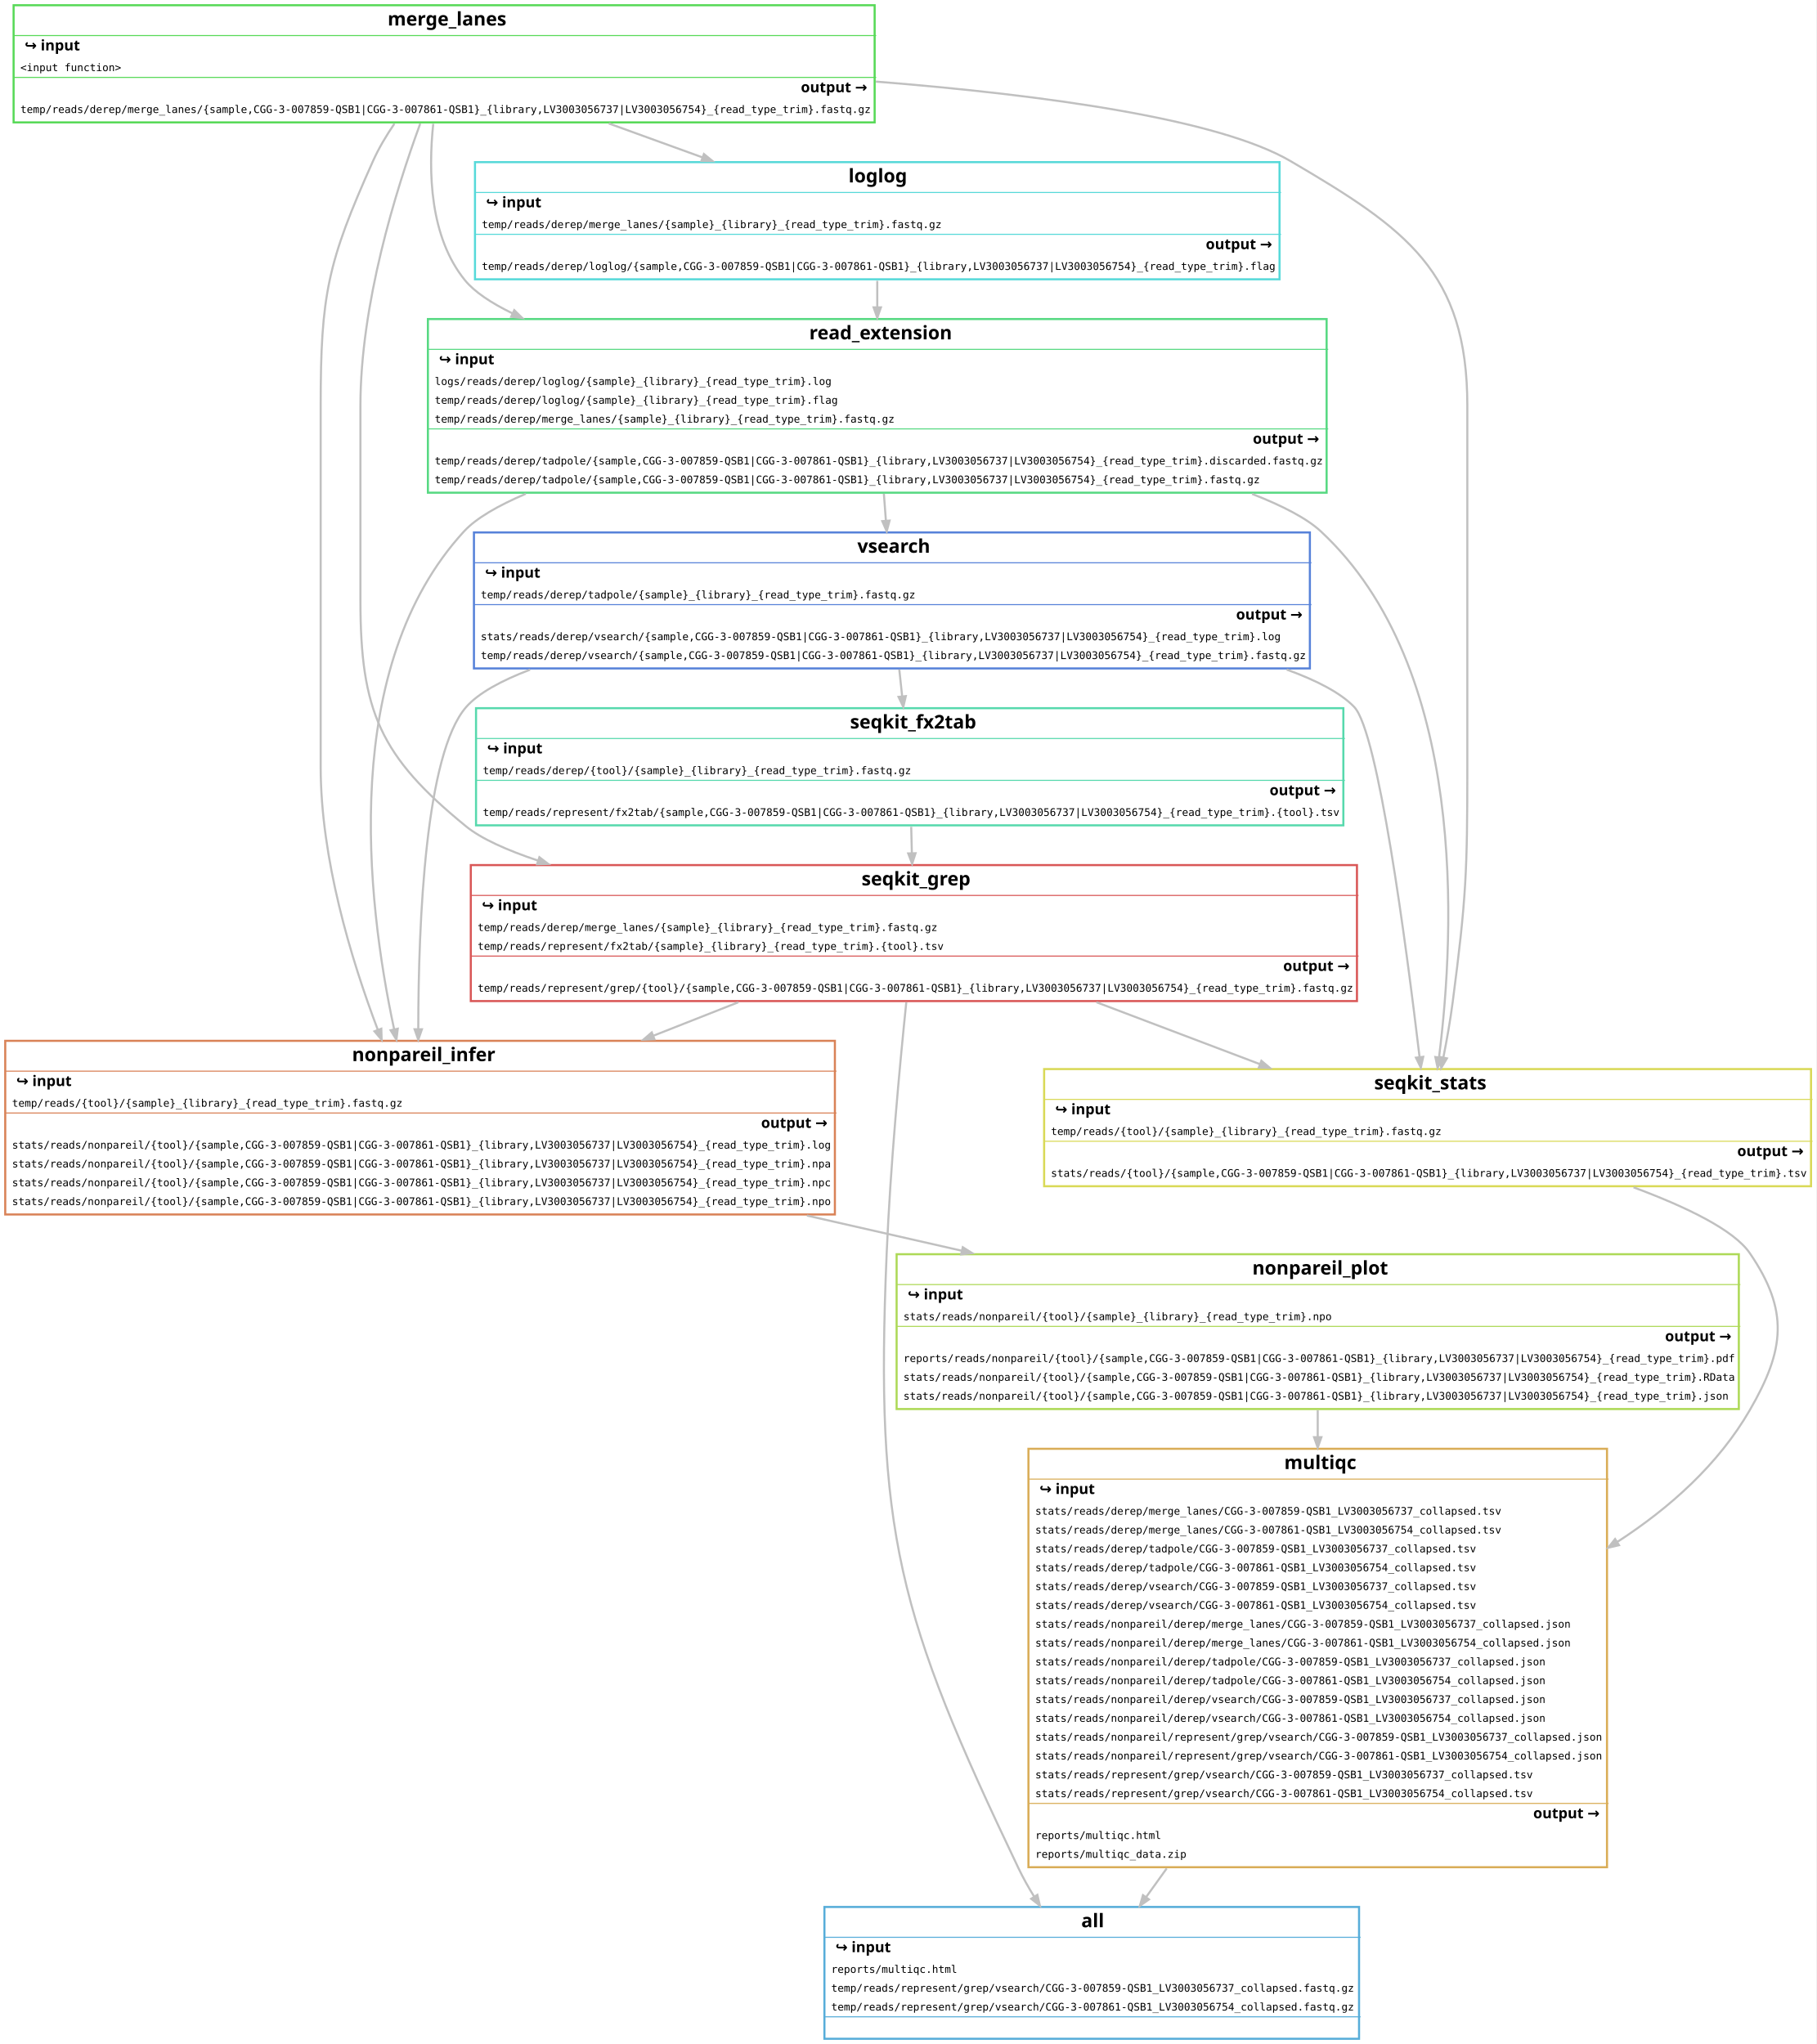
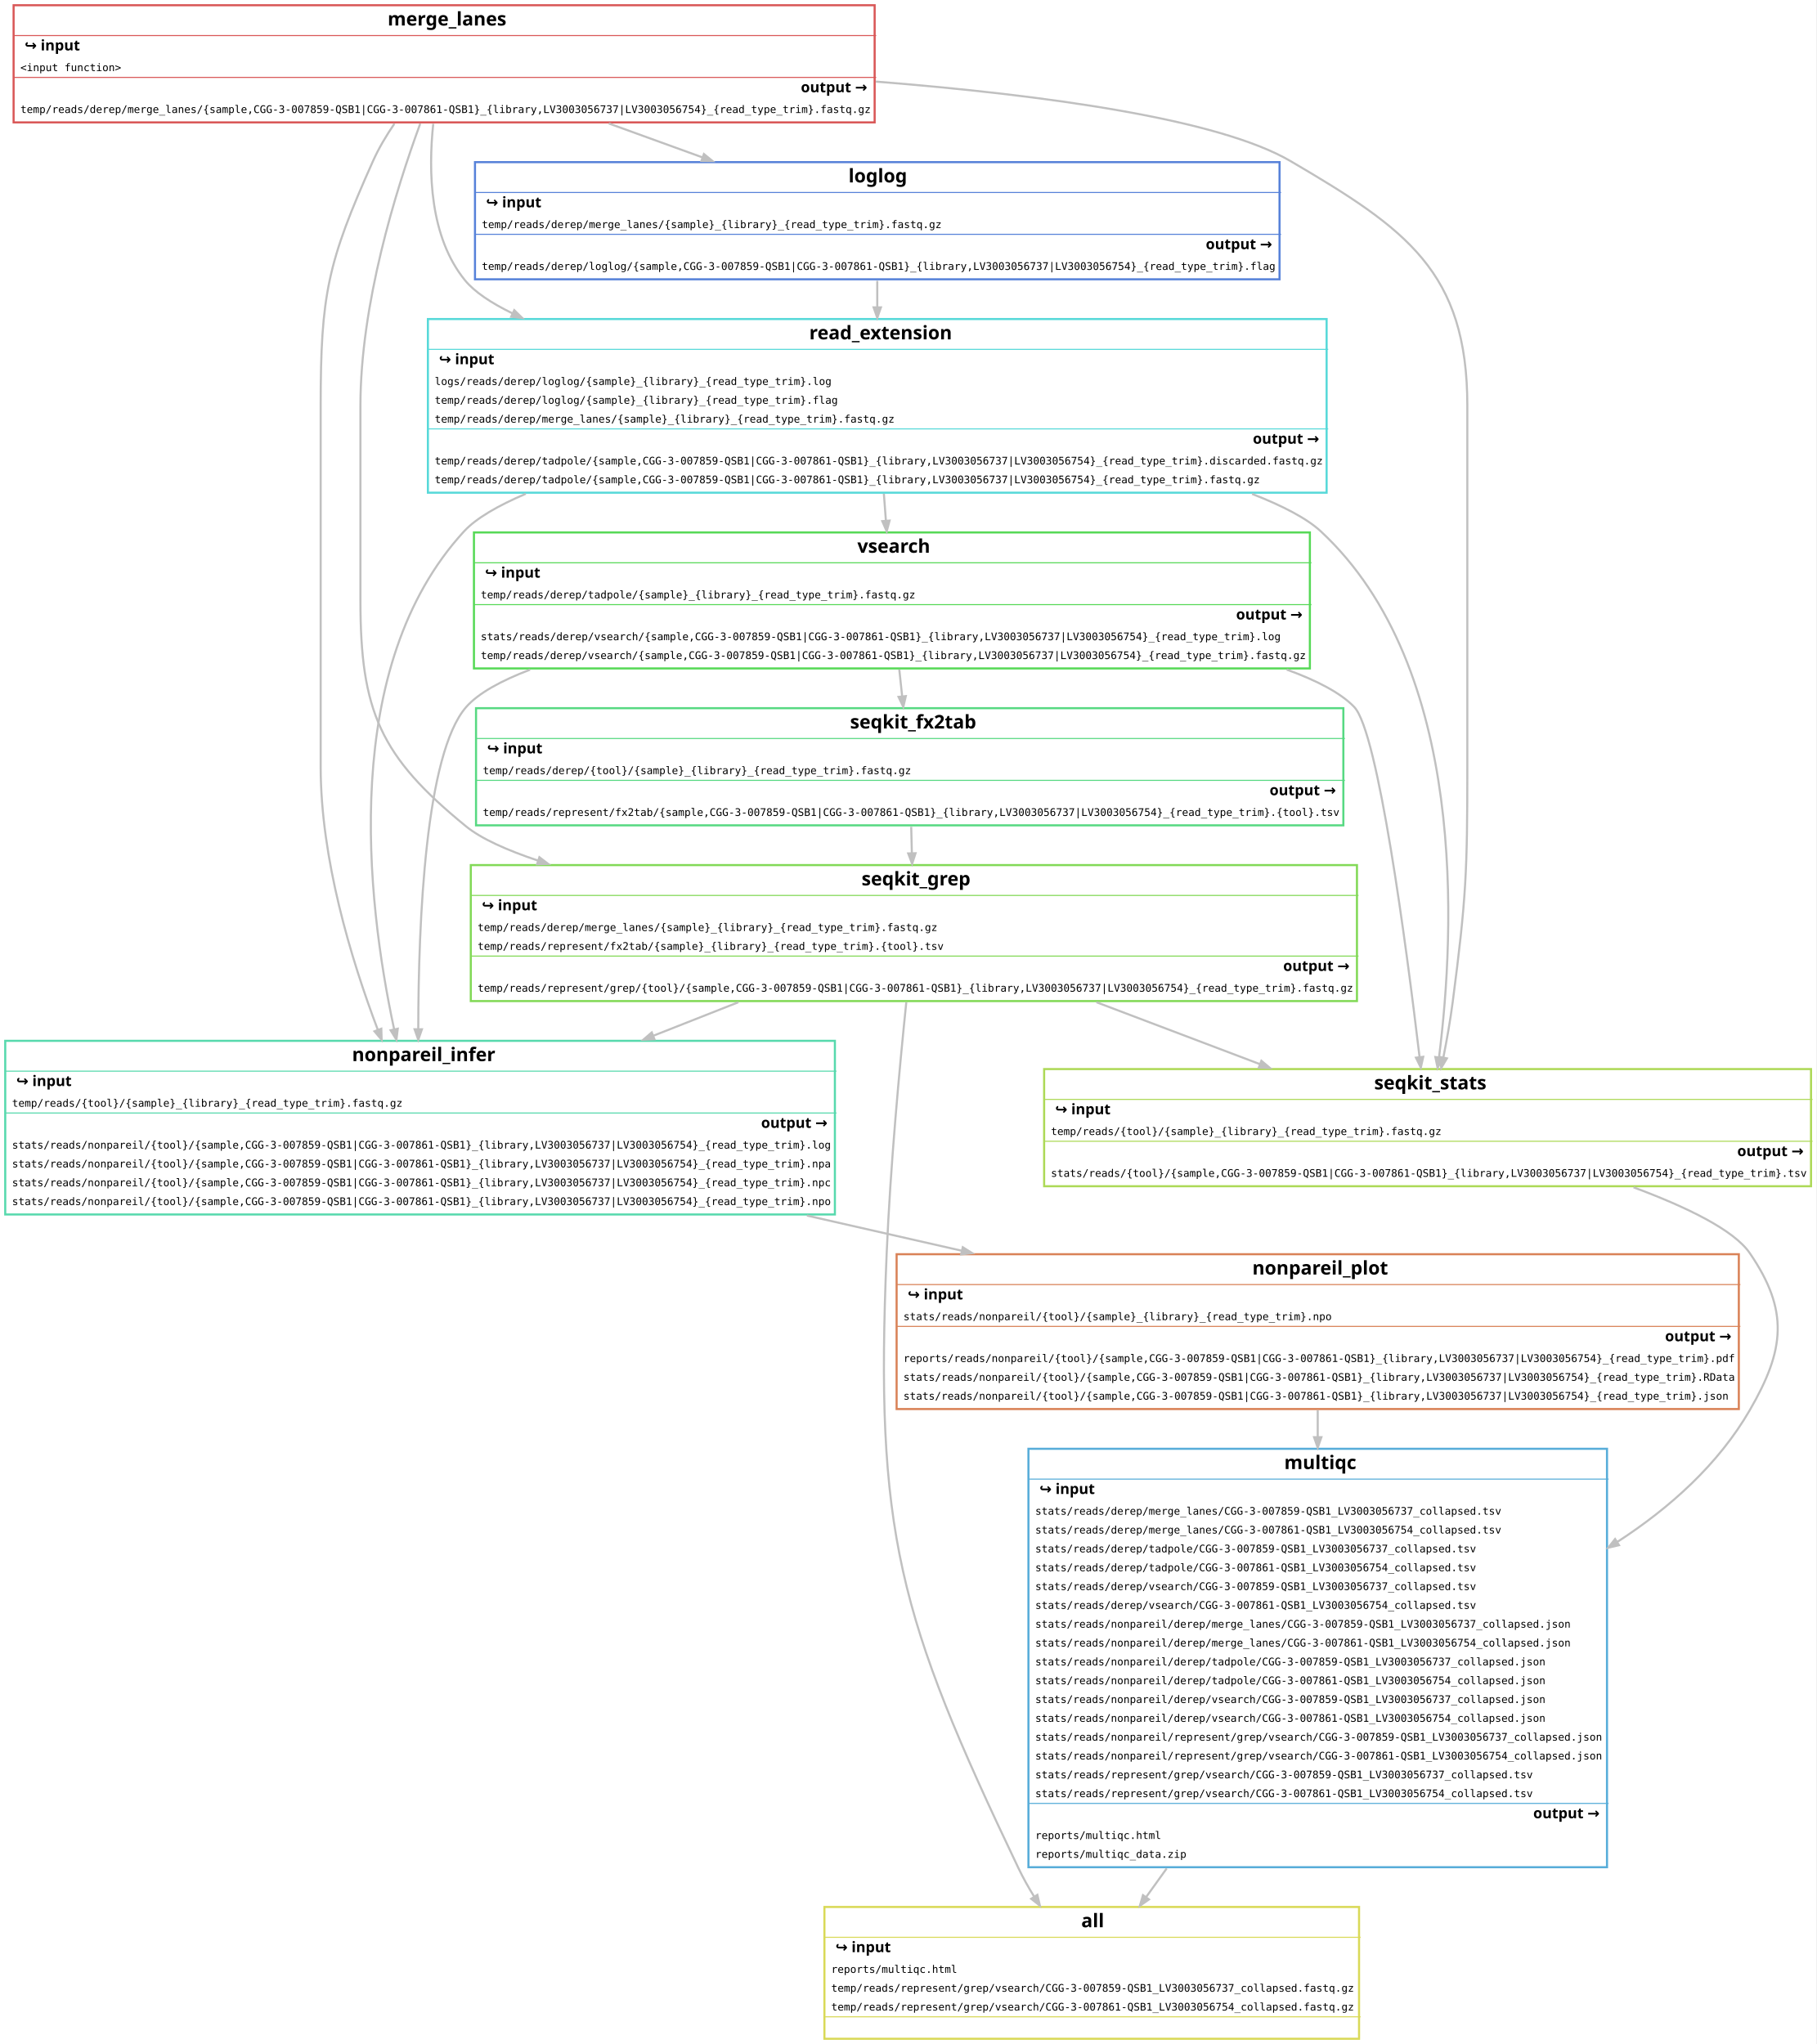
<svg xmlns="http://www.w3.org/2000/svg" width="1736pt" height="1954pt" viewBox="0.00 0.00 1736.00 1954.00">
  <g id="graph0" class="graph" transform="scale(1 1) rotate(0) translate(4 1950)">
    <polygon fill="#ffffff" stroke="transparent" points="-4,4 -4,-1950 1732,-1950 1732,4 -4,4" />
    <g id="node1" class="node">
      <text text-anchor="start" x="1029.5" y="-107.6" font-family="sans" font-weight="bold" font-size="18.00" fill="#000000">all</text>
      <text text-anchor="start" x="790.5" y="-83.8" font-family="sans" font-size="10.00" fill="#000000"> </text>
      <text text-anchor="start" x="794.5" y="-83.8" font-family="sans" font-weight="bold" font-size="14.00" fill="#000000">↪ input</text>
      <text text-anchor="start" x="847.5" y="-83.8" font-family="sans" font-size="10.00" fill="#000000"> </text>
      <text text-anchor="start" x="790.5" y="-64" font-family="monospace" font-size="10.00" fill="#000000">reports/multiqc.html</text>
      <text text-anchor="start" x="790.5" y="-46" font-family="monospace" font-size="10.00" fill="#000000">temp/reads/represent/grep/vsearch/CGG-3-007859-QSB1_LV3003056737_collapsed.fastq.gz</text>
      <text text-anchor="start" x="790.5" y="-28" font-family="monospace" font-size="10.00" fill="#000000">temp/reads/represent/grep/vsearch/CGG-3-007861-QSB1_LV3003056754_collapsed.fastq.gz</text>
      <text text-anchor="start" x="1282.5" y="-10" font-family="sans" font-size="10.00" fill="#000000">  </text>
-       <polygon fill="#57add9" stroke="#57add9" points="784.5,-98 784.5,-98 1296.5,-98 1296.5,-98 784.5,-98" />
-       <polygon fill="#57add9" stroke="#57add9" points="784.5,-22 784.5,-22 1296.5,-22 1296.5,-22 784.5,-22" />
-       <polygon fill="none" stroke="#57add9" stroke-width="2" points="784,-1 784,-127 1295,-127 1295,-1 784,-1" />
+       <polygon fill="#d9d957" stroke="#d9d957" points="784.5,-98 784.5,-98 1296.5,-98 1296.5,-98 784.5,-98" />
+       <polygon fill="#d9d957" stroke="#d9d957" points="784.5,-22 784.5,-22 1296.5,-22 1296.5,-22 784.5,-22" />
+       <polygon fill="none" stroke="#d9d957" stroke-width="2" points="784,-1 784,-127 1295,-127 1295,-1 784,-1" />
    </g>
    <g id="node2" class="node">
      <text text-anchor="start" x="1223.5" y="-545.6" font-family="sans" font-weight="bold" font-size="18.00" fill="#000000">multiqc</text>
      <text text-anchor="start" x="985.5" y="-521.8" font-family="sans" font-size="10.00" fill="#000000"> </text>
      <text text-anchor="start" x="989.5" y="-521.8" font-family="sans" font-weight="bold" font-size="14.00" fill="#000000">↪ input</text>
      <text text-anchor="start" x="1042.5" y="-521.8" font-family="sans" font-size="10.00" fill="#000000"> </text>
      <text text-anchor="start" x="985.5" y="-502" font-family="monospace" font-size="10.00" fill="#000000">stats/reads/derep/merge_lanes/CGG-3-007859-QSB1_LV3003056737_collapsed.tsv</text>
      <text text-anchor="start" x="985.5" y="-484" font-family="monospace" font-size="10.00" fill="#000000">stats/reads/derep/merge_lanes/CGG-3-007861-QSB1_LV3003056754_collapsed.tsv</text>
      <text text-anchor="start" x="985.5" y="-466" font-family="monospace" font-size="10.00" fill="#000000">stats/reads/derep/tadpole/CGG-3-007859-QSB1_LV3003056737_collapsed.tsv</text>
      <text text-anchor="start" x="985.5" y="-448" font-family="monospace" font-size="10.00" fill="#000000">stats/reads/derep/tadpole/CGG-3-007861-QSB1_LV3003056754_collapsed.tsv</text>
      <text text-anchor="start" x="985.5" y="-430" font-family="monospace" font-size="10.00" fill="#000000">stats/reads/derep/vsearch/CGG-3-007859-QSB1_LV3003056737_collapsed.tsv</text>
      <text text-anchor="start" x="985.5" y="-412" font-family="monospace" font-size="10.00" fill="#000000">stats/reads/derep/vsearch/CGG-3-007861-QSB1_LV3003056754_collapsed.tsv</text>
      <text text-anchor="start" x="985.5" y="-394" font-family="monospace" font-size="10.00" fill="#000000">stats/reads/nonpareil/derep/merge_lanes/CGG-3-007859-QSB1_LV3003056737_collapsed.json</text>
      <text text-anchor="start" x="985.5" y="-376" font-family="monospace" font-size="10.00" fill="#000000">stats/reads/nonpareil/derep/merge_lanes/CGG-3-007861-QSB1_LV3003056754_collapsed.json</text>
      <text text-anchor="start" x="985.5" y="-358" font-family="monospace" font-size="10.00" fill="#000000">stats/reads/nonpareil/derep/tadpole/CGG-3-007859-QSB1_LV3003056737_collapsed.json</text>
      <text text-anchor="start" x="985.5" y="-340" font-family="monospace" font-size="10.00" fill="#000000">stats/reads/nonpareil/derep/tadpole/CGG-3-007861-QSB1_LV3003056754_collapsed.json</text>
      <text text-anchor="start" x="985.5" y="-322" font-family="monospace" font-size="10.00" fill="#000000">stats/reads/nonpareil/derep/vsearch/CGG-3-007859-QSB1_LV3003056737_collapsed.json</text>
      <text text-anchor="start" x="985.5" y="-304" font-family="monospace" font-size="10.00" fill="#000000">stats/reads/nonpareil/derep/vsearch/CGG-3-007861-QSB1_LV3003056754_collapsed.json</text>
      <text text-anchor="start" x="985.5" y="-286" font-family="monospace" font-size="10.00" fill="#000000">stats/reads/nonpareil/represent/grep/vsearch/CGG-3-007859-QSB1_LV3003056737_collapsed.json</text>
      <text text-anchor="start" x="985.5" y="-268" font-family="monospace" font-size="10.00" fill="#000000">stats/reads/nonpareil/represent/grep/vsearch/CGG-3-007861-QSB1_LV3003056754_collapsed.json</text>
      <text text-anchor="start" x="985.5" y="-250" font-family="monospace" font-size="10.00" fill="#000000">stats/reads/represent/grep/vsearch/CGG-3-007859-QSB1_LV3003056737_collapsed.tsv</text>
      <text text-anchor="start" x="985.5" y="-232" font-family="monospace" font-size="10.00" fill="#000000">stats/reads/represent/grep/vsearch/CGG-3-007861-QSB1_LV3003056754_collapsed.tsv</text>
      <text text-anchor="start" x="1457.5" y="-211.8" font-family="sans" font-size="10.00" fill="#000000"> </text>
      <text text-anchor="start" x="1461.5" y="-211.8" font-family="sans" font-weight="bold" font-size="14.00" fill="#000000">output →</text>
      <text text-anchor="start" x="1522.5" y="-211.8" font-family="sans" font-size="10.00" fill="#000000"> </text>
      <text text-anchor="start" x="985.5" y="-192" font-family="monospace" font-size="10.00" fill="#000000">reports/multiqc.html</text>
      <text text-anchor="start" x="985.5" y="-174" font-family="monospace" font-size="10.00" fill="#000000">reports/multiqc_data.zip</text>
-       <polygon fill="#d9ad57" stroke="#d9ad57" points="979.5,-536 979.5,-536 1533.5,-536 1533.5,-536 979.5,-536" />
-       <polygon fill="#d9ad57" stroke="#d9ad57" points="979.5,-226 979.5,-226 1533.5,-226 1533.5,-226 979.5,-226" />
-       <polygon fill="none" stroke="#d9ad57" stroke-width="2" points="979,-165 979,-565 1532,-565 1532,-165 979,-165" />
+       <polygon fill="#57add9" stroke="#57add9" points="979.5,-536 979.5,-536 1533.5,-536 1533.5,-536 979.5,-536" />
+       <polygon fill="#57add9" stroke="#57add9" points="979.5,-226 979.5,-226 1533.5,-226 1533.5,-226 979.5,-226" />
+       <polygon fill="none" stroke="#57add9" stroke-width="2" points="979,-165 979,-565 1532,-565 1532,-165 979,-165" />
    </g>
    <g id="edge2" class="edge">
      <path fill="none" stroke="#c0c0c0" stroke-width="2" d="M1111.125,-163.811C1104.287,-154.282 1097.67,-145.061 1091.401,-136.326" />
      <polygon fill="#c0c0c0" stroke="#c0c0c0" stroke-width="2" points="1094.177,-134.19 1085.503,-128.106 1088.489,-138.271 1094.177,-134.19" />
    </g>
    <g id="node3" class="node">
      <text text-anchor="start" x="1309.5" y="-908.6" font-family="sans" font-weight="bold" font-size="18.00" fill="#000000">seqkit_stats</text>
      <text text-anchor="start" x="1000.5" y="-884.8" font-family="sans" font-size="10.00" fill="#000000"> </text>
      <text text-anchor="start" x="1004.5" y="-884.8" font-family="sans" font-weight="bold" font-size="14.00" fill="#000000">↪ input</text>
      <text text-anchor="start" x="1057.5" y="-884.8" font-family="sans" font-size="10.00" fill="#000000"> </text>
      <text text-anchor="start" x="1000.5" y="-865" font-family="monospace" font-size="10.00" fill="#000000">temp/reads/{tool}/{sample}_{library}_{read_type_trim}.fastq.gz</text>
      <text text-anchor="start" x="1652.5" y="-844.8" font-family="sans" font-size="10.00" fill="#000000"> </text>
      <text text-anchor="start" x="1656.5" y="-844.8" font-family="sans" font-weight="bold" font-size="14.00" fill="#000000">output →</text>
      <text text-anchor="start" x="1717.5" y="-844.8" font-family="sans" font-size="10.00" fill="#000000"> </text>
      <text text-anchor="start" x="1000.5" y="-825" font-family="monospace" font-size="10.00" fill="#000000">stats/reads/{tool}/{sample,CGG-3-007859-QSB1|CGG-3-007861-QSB1}_{library,LV3003056737|LV3003056754}_{read_type_trim}.tsv</text>
-       <polygon fill="#d9d957" stroke="#d9d957" points="994.5,-899 994.5,-899 1728.5,-899 1728.5,-899 994.5,-899" />
-       <polygon fill="#d9d957" stroke="#d9d957" points="994.5,-859 994.5,-859 1728.5,-859 1728.5,-859 994.5,-859" />
-       <polygon fill="none" stroke="#d9d957" stroke-width="2" points="994,-816 994,-928 1727,-928 1727,-816 994,-816" />
+       <polygon fill="#add957" stroke="#add957" points="994.5,-899 994.5,-899 1728.5,-899 1728.5,-899 994.5,-899" />
+       <polygon fill="#add957" stroke="#add957" points="994.5,-859 994.5,-859 1728.5,-859 1728.5,-859 994.5,-859" />
+       <polygon fill="none" stroke="#add957" stroke-width="2" points="994,-816 994,-928 1727,-928 1727,-816 994,-816" />
    </g>
    <g id="edge3" class="edge">
      <path fill="none" stroke="#c0c0c0" stroke-width="2" d="M1557.363,-814.949C1608.434,-796.008 1653.4,-774.089 1668.5,-752 1706.123,-696.964 1701.909,-659.691 1668.5,-602 1638.479,-550.159 1592.361,-508.677 1541.664,-475.843" />
      <polygon fill="#c0c0c0" stroke="#c0c0c0" stroke-width="2" points="1543.475,-472.846 1533.157,-470.439 1539.722,-478.755 1543.475,-472.846" />
    </g>
    <g id="node4" class="node">
      <text text-anchor="start" x="366.5" y="-1925.6" font-family="sans" font-weight="bold" font-size="18.00" fill="#000000">merge_lanes</text>
      <text text-anchor="start" x="15.5" y="-1901.8" font-family="sans" font-size="10.00" fill="#000000"> </text>
      <text text-anchor="start" x="19.5" y="-1901.8" font-family="sans" font-weight="bold" font-size="14.00" fill="#000000">↪ input</text>
      <text text-anchor="start" x="72.5" y="-1901.8" font-family="sans" font-size="10.00" fill="#000000"> </text>
      <text text-anchor="start" x="15.5" y="-1882" font-family="monospace" font-size="10.00" fill="#000000">&lt;input function&gt;</text>
      <text text-anchor="start" x="757.5" y="-1861.8" font-family="sans" font-size="10.00" fill="#000000"> </text>
      <text text-anchor="start" x="761.5" y="-1861.8" font-family="sans" font-weight="bold" font-size="14.00" fill="#000000">output →</text>
      <text text-anchor="start" x="822.5" y="-1861.8" font-family="sans" font-size="10.00" fill="#000000"> </text>
      <text text-anchor="start" x="15.5" y="-1842" font-family="monospace" font-size="10.00" fill="#000000">temp/reads/derep/merge_lanes/{sample,CGG-3-007859-QSB1|CGG-3-007861-QSB1}_{library,LV3003056737|LV3003056754}_{read_type_trim}.fastq.gz</text>
-       <polygon fill="#57d957" stroke="#57d957" points="9.5,-1916 9.5,-1916 833.5,-1916 833.5,-1916 9.5,-1916" />
-       <polygon fill="#57d957" stroke="#57d957" points="9.5,-1876 9.5,-1876 833.5,-1876 833.5,-1876 9.5,-1876" />
-       <polygon fill="none" stroke="#57d957" stroke-width="2" points="9,-1833 9,-1945 832,-1945 832,-1833 9,-1833" />
-     </g>
-     <g id="edge5" class="edge">
+       <polygon fill="#d95757" stroke="#d95757" points="9.5,-1916 9.5,-1916 833.5,-1916 833.5,-1916 9.5,-1916" />
+       <polygon fill="#d95757" stroke="#d95757" points="9.5,-1876 9.5,-1876 833.5,-1876 833.5,-1876 9.5,-1876" />
+       <polygon fill="none" stroke="#d95757" stroke-width="2" points="9,-1833 9,-1945 832,-1945 832,-1833 9,-1833" />
+     </g>
+     <g id="edge6" class="edge">
      <path fill="none" stroke="#c0c0c0" stroke-width="2" d="M833.16,-1872.005C996.156,-1859.047 1160.843,-1836.216 1229.5,-1796 1340.195,-1731.159 1398.5,-1690.287 1398.5,-1562 1398.5,-1562 1398.5,-1562 1398.5,-1217 1398.5,-1116.807 1397.466,-1091.351 1384.5,-992 1382.248,-974.741 1378.979,-956.24 1375.575,-939.058" />
      <polygon fill="#c0c0c0" stroke="#c0c0c0" stroke-width="2" points="1378.977,-938.221 1373.562,-929.114 1372.116,-939.61 1378.977,-938.221" />
    </g>
    <g id="node6" class="node">
      <text text-anchor="start" x="332.5" y="-935.6" font-family="sans" font-weight="bold" font-size="18.00" fill="#000000">nonpareil_infer</text>
      <text text-anchor="start" x="7.5" y="-911.8" font-family="sans" font-size="10.00" fill="#000000"> </text>
      <text text-anchor="start" x="11.5" y="-911.8" font-family="sans" font-weight="bold" font-size="14.00" fill="#000000">↪ input</text>
      <text text-anchor="start" x="64.5" y="-911.8" font-family="sans" font-size="10.00" fill="#000000"> </text>
      <text text-anchor="start" x="7.5" y="-892" font-family="monospace" font-size="10.00" fill="#000000">temp/reads/{tool}/{sample}_{library}_{read_type_trim}.fastq.gz</text>
      <text text-anchor="start" x="719.5" y="-871.8" font-family="sans" font-size="10.00" fill="#000000"> </text>
      <text text-anchor="start" x="723.5" y="-871.8" font-family="sans" font-weight="bold" font-size="14.00" fill="#000000">output →</text>
      <text text-anchor="start" x="784.5" y="-871.8" font-family="sans" font-size="10.00" fill="#000000"> </text>
      <text text-anchor="start" x="7.5" y="-852" font-family="monospace" font-size="10.00" fill="#000000">stats/reads/nonpareil/{tool}/{sample,CGG-3-007859-QSB1|CGG-3-007861-QSB1}_{library,LV3003056737|LV3003056754}_{read_type_trim}.log</text>
      <text text-anchor="start" x="7.5" y="-834" font-family="monospace" font-size="10.00" fill="#000000">stats/reads/nonpareil/{tool}/{sample,CGG-3-007859-QSB1|CGG-3-007861-QSB1}_{library,LV3003056737|LV3003056754}_{read_type_trim}.npa</text>
      <text text-anchor="start" x="7.5" y="-816" font-family="monospace" font-size="10.00" fill="#000000">stats/reads/nonpareil/{tool}/{sample,CGG-3-007859-QSB1|CGG-3-007861-QSB1}_{library,LV3003056737|LV3003056754}_{read_type_trim}.npc</text>
      <text text-anchor="start" x="7.5" y="-798" font-family="monospace" font-size="10.00" fill="#000000">stats/reads/nonpareil/{tool}/{sample,CGG-3-007859-QSB1|CGG-3-007861-QSB1}_{library,LV3003056737|LV3003056754}_{read_type_trim}.npo</text>
-       <polygon fill="#d98257" stroke="#d98257" points="1.5,-926 1.5,-926 795.5,-926 795.5,-926 1.5,-926" />
-       <polygon fill="#d98257" stroke="#d98257" points="1.5,-886 1.5,-886 795.5,-886 795.5,-886 1.5,-886" />
-       <polygon fill="none" stroke="#d98257" stroke-width="2" points="1,-789 1,-955 794,-955 794,-789 1,-789" />
-     </g>
-     <g id="edge10" class="edge">
+       <polygon fill="#57d9ad" stroke="#57d9ad" points="1.5,-926 1.5,-926 795.5,-926 795.5,-926 1.5,-926" />
+       <polygon fill="#57d9ad" stroke="#57d9ad" points="1.5,-886 1.5,-886 795.5,-886 795.5,-886 1.5,-886" />
+       <polygon fill="none" stroke="#57d9ad" stroke-width="2" points="1,-789 1,-955 794,-955 794,-789 1,-789" />
+     </g>
+     <g id="edge11" class="edge">
      <path fill="none" stroke="#c0c0c0" stroke-width="2" d="M372.989,-1831.776C365.243,-1820.43 357.976,-1808.231 352.5,-1796 309.045,-1698.936 302.5,-1668.348 302.5,-1562 302.5,-1562 302.5,-1562 302.5,-1217 302.5,-1129.482 331.268,-1033.812 357.142,-965.464" />
      <polygon fill="#c0c0c0" stroke="#c0c0c0" stroke-width="2" points="360.457,-966.595 360.771,-956.005 353.921,-964.088 360.457,-966.595" />
    </g>
    <g id="node7" class="node">
      <text text-anchor="start" x="769.5" y="-1625.6" font-family="sans" font-weight="bold" font-size="18.00" fill="#000000">read_extension</text>
      <text text-anchor="start" x="411.5" y="-1601.8" font-family="sans" font-size="10.00" fill="#000000"> </text>
      <text text-anchor="start" x="415.5" y="-1601.8" font-family="sans" font-weight="bold" font-size="14.00" fill="#000000">↪ input</text>
      <text text-anchor="start" x="468.5" y="-1601.8" font-family="sans" font-size="10.00" fill="#000000"> </text>
      <text text-anchor="start" x="411.5" y="-1582" font-family="monospace" font-size="10.00" fill="#000000">logs/reads/derep/loglog/{sample}_{library}_{read_type_trim}.log</text>
      <text text-anchor="start" x="411.5" y="-1564" font-family="monospace" font-size="10.00" fill="#000000">temp/reads/derep/loglog/{sample}_{library}_{read_type_trim}.flag</text>
      <text text-anchor="start" x="411.5" y="-1546" font-family="monospace" font-size="10.00" fill="#000000">temp/reads/derep/merge_lanes/{sample}_{library}_{read_type_trim}.fastq.gz</text>
      <text text-anchor="start" x="1189.5" y="-1525.8" font-family="sans" font-size="10.00" fill="#000000"> </text>
      <text text-anchor="start" x="1193.5" y="-1525.8" font-family="sans" font-weight="bold" font-size="14.00" fill="#000000">output →</text>
      <text text-anchor="start" x="1254.5" y="-1525.8" font-family="sans" font-size="10.00" fill="#000000"> </text>
      <text text-anchor="start" x="411.5" y="-1506" font-family="monospace" font-size="10.00" fill="#000000">temp/reads/derep/tadpole/{sample,CGG-3-007859-QSB1|CGG-3-007861-QSB1}_{library,LV3003056737|LV3003056754}_{read_type_trim}.discarded.fastq.gz</text>
      <text text-anchor="start" x="411.5" y="-1488" font-family="monospace" font-size="10.00" fill="#000000">temp/reads/derep/tadpole/{sample,CGG-3-007859-QSB1|CGG-3-007861-QSB1}_{library,LV3003056737|LV3003056754}_{read_type_trim}.fastq.gz</text>
-       <polygon fill="#57d982" stroke="#57d982" points="405.5,-1616 405.5,-1616 1265.5,-1616 1265.5,-1616 405.5,-1616" />
-       <polygon fill="#57d982" stroke="#57d982" points="405.5,-1540 405.5,-1540 1265.5,-1540 1265.5,-1540 405.5,-1540" />
-       <polygon fill="none" stroke="#57d982" stroke-width="2" points="405,-1479 405,-1645 1264,-1645 1264,-1479 405,-1479" />
+       <polygon fill="#57d9d9" stroke="#57d9d9" points="405.5,-1616 405.5,-1616 1265.5,-1616 1265.5,-1616 405.5,-1616" />
+       <polygon fill="#57d9d9" stroke="#57d9d9" points="405.5,-1540 405.5,-1540 1265.5,-1540 1265.5,-1540 405.5,-1540" />
+       <polygon fill="none" stroke="#57d9d9" stroke-width="2" points="405,-1479 405,-1645 1264,-1645 1264,-1479 405,-1479" />
    </g>
    <g id="edge14" class="edge">
      <path fill="none" stroke="#c0c0c0" stroke-width="2" d="M410.108,-1831.642C405.265,-1786.08 406.663,-1723.356 440.5,-1682 449.572,-1670.912 465.457,-1660.355 485.8,-1650.435" />
      <polygon fill="#c0c0c0" stroke="#c0c0c0" stroke-width="2" points="487.544,-1653.483 495.116,-1646.073 484.576,-1647.144 487.544,-1653.483" />
    </g>
    <g id="node8" class="node">
      <text text-anchor="start" x="807" y="-1775.6" font-family="sans" font-weight="bold" font-size="18.00" fill="#000000">loglog</text>
      <text text-anchor="start" x="456.5" y="-1751.8" font-family="sans" font-size="10.00" fill="#000000"> </text>
      <text text-anchor="start" x="460.5" y="-1751.8" font-family="sans" font-weight="bold" font-size="14.00" fill="#000000">↪ input</text>
      <text text-anchor="start" x="513.5" y="-1751.8" font-family="sans" font-size="10.00" fill="#000000"> </text>
      <text text-anchor="start" x="456.5" y="-1732" font-family="monospace" font-size="10.00" fill="#000000">temp/reads/derep/merge_lanes/{sample}_{library}_{read_type_trim}.fastq.gz</text>
      <text text-anchor="start" x="1144.5" y="-1711.8" font-family="sans" font-size="10.00" fill="#000000"> </text>
      <text text-anchor="start" x="1148.5" y="-1711.8" font-family="sans" font-weight="bold" font-size="14.00" fill="#000000">output →</text>
      <text text-anchor="start" x="1209.5" y="-1711.8" font-family="sans" font-size="10.00" fill="#000000"> </text>
      <text text-anchor="start" x="456.5" y="-1692" font-family="monospace" font-size="10.00" fill="#000000">temp/reads/derep/loglog/{sample,CGG-3-007859-QSB1|CGG-3-007861-QSB1}_{library,LV3003056737|LV3003056754}_{read_type_trim}.flag</text>
-       <polygon fill="#57d9d9" stroke="#57d9d9" points="450.5,-1766 450.5,-1766 1220.5,-1766 1220.5,-1766 450.5,-1766" />
-       <polygon fill="#57d9d9" stroke="#57d9d9" points="450.5,-1726 450.5,-1726 1220.5,-1726 1220.5,-1726 450.5,-1726" />
-       <polygon fill="none" stroke="#57d9d9" stroke-width="2" points="450,-1683 450,-1795 1219,-1795 1219,-1683 450,-1683" />
+       <polygon fill="#5782d9" stroke="#5782d9" points="450.5,-1766 450.5,-1766 1220.5,-1766 1220.5,-1766 450.5,-1766" />
+       <polygon fill="#5782d9" stroke="#5782d9" points="450.5,-1726 450.5,-1726 1220.5,-1726 1220.5,-1726 450.5,-1726" />
+       <polygon fill="none" stroke="#5782d9" stroke-width="2" points="450,-1683 450,-1795 1219,-1795 1219,-1683 450,-1683" />
    </g>
    <g id="edge16" class="edge">
      <path fill="none" stroke="#c0c0c0" stroke-width="2" d="M577.901,-1831.971C607.196,-1821.357 637.899,-1810.232 667.47,-1799.518" />
      <polygon fill="#c0c0c0" stroke="#c0c0c0" stroke-width="2" points="668.819,-1802.752 677.028,-1796.055 666.434,-1796.171 668.819,-1802.752" />
    </g>
    <g id="node10" class="node">
      <text text-anchor="start" x="819.5" y="-1103.6" font-family="sans" font-weight="bold" font-size="18.00" fill="#000000">seqkit_grep</text>
      <text text-anchor="start" x="452.5" y="-1079.8" font-family="sans" font-size="10.00" fill="#000000"> </text>
      <text text-anchor="start" x="456.5" y="-1079.8" font-family="sans" font-weight="bold" font-size="14.00" fill="#000000">↪ input</text>
      <text text-anchor="start" x="509.5" y="-1079.8" font-family="sans" font-size="10.00" fill="#000000"> </text>
      <text text-anchor="start" x="452.5" y="-1060" font-family="monospace" font-size="10.00" fill="#000000">temp/reads/derep/merge_lanes/{sample}_{library}_{read_type_trim}.fastq.gz</text>
      <text text-anchor="start" x="452.5" y="-1042" font-family="monospace" font-size="10.00" fill="#000000">temp/reads/represent/fx2tab/{sample}_{library}_{read_type_trim}.{tool}.tsv</text>
      <text text-anchor="start" x="1218.5" y="-1021.8" font-family="sans" font-size="10.00" fill="#000000"> </text>
      <text text-anchor="start" x="1222.5" y="-1021.8" font-family="sans" font-weight="bold" font-size="14.00" fill="#000000">output →</text>
      <text text-anchor="start" x="1283.5" y="-1021.8" font-family="sans" font-size="10.00" fill="#000000"> </text>
      <text text-anchor="start" x="452.5" y="-1002" font-family="monospace" font-size="10.00" fill="#000000">temp/reads/represent/grep/{tool}/{sample,CGG-3-007859-QSB1|CGG-3-007861-QSB1}_{library,LV3003056737|LV3003056754}_{read_type_trim}.fastq.gz</text>
-       <polygon fill="#d95757" stroke="#d95757" points="446.5,-1094 446.5,-1094 1294.5,-1094 1294.5,-1094 446.5,-1094" />
-       <polygon fill="#d95757" stroke="#d95757" points="446.5,-1036 446.5,-1036 1294.5,-1036 1294.5,-1036 446.5,-1036" />
-       <polygon fill="none" stroke="#d95757" stroke-width="2" points="446,-993 446,-1123 1293,-1123 1293,-993 446,-993" />
+       <polygon fill="#82d957" stroke="#82d957" points="446.5,-1094 446.5,-1094 1294.5,-1094 1294.5,-1094 446.5,-1094" />
+       <polygon fill="#82d957" stroke="#82d957" points="446.5,-1036 446.5,-1036 1294.5,-1036 1294.5,-1036 446.5,-1036" />
+       <polygon fill="none" stroke="#82d957" stroke-width="2" points="446,-993 446,-1123 1293,-1123 1293,-993 446,-993" />
    </g>
    <g id="edge18" class="edge">
      <path fill="none" stroke="#c0c0c0" stroke-width="2" d="M397.682,-1831.852C374.036,-1767.383 340.5,-1658.873 340.5,-1562 340.5,-1562 340.5,-1562 340.5,-1376 340.5,-1270.024 359.341,-1226.94 441.5,-1160 455.923,-1148.249 480.353,-1137.276 510.46,-1127.212" />
      <polygon fill="#c0c0c0" stroke="#c0c0c0" stroke-width="2" points="511.552,-1130.537 519.981,-1124.118 509.389,-1123.88 511.552,-1130.537" />
    </g>
    <g id="node5" class="node">
      <text text-anchor="start" x="1193" y="-731.6" font-family="sans" font-weight="bold" font-size="18.00" fill="#000000">nonpareil_plot</text>
      <text text-anchor="start" x="859.5" y="-707.8" font-family="sans" font-size="10.00" fill="#000000"> </text>
      <text text-anchor="start" x="863.5" y="-707.8" font-family="sans" font-weight="bold" font-size="14.00" fill="#000000">↪ input</text>
      <text text-anchor="start" x="916.5" y="-707.8" font-family="sans" font-size="10.00" fill="#000000"> </text>
      <text text-anchor="start" x="859.5" y="-688" font-family="monospace" font-size="10.00" fill="#000000">stats/reads/nonpareil/{tool}/{sample}_{library}_{read_type_trim}.npo</text>
      <text text-anchor="start" x="1583.5" y="-667.8" font-family="sans" font-size="10.00" fill="#000000"> </text>
      <text text-anchor="start" x="1587.5" y="-667.8" font-family="sans" font-weight="bold" font-size="14.00" fill="#000000">output →</text>
      <text text-anchor="start" x="1648.5" y="-667.8" font-family="sans" font-size="10.00" fill="#000000"> </text>
      <text text-anchor="start" x="859.5" y="-648" font-family="monospace" font-size="10.00" fill="#000000">reports/reads/nonpareil/{tool}/{sample,CGG-3-007859-QSB1|CGG-3-007861-QSB1}_{library,LV3003056737|LV3003056754}_{read_type_trim}.pdf</text>
      <text text-anchor="start" x="859.5" y="-630" font-family="monospace" font-size="10.00" fill="#000000">stats/reads/nonpareil/{tool}/{sample,CGG-3-007859-QSB1|CGG-3-007861-QSB1}_{library,LV3003056737|LV3003056754}_{read_type_trim}.RData</text>
      <text text-anchor="start" x="859.5" y="-612" font-family="monospace" font-size="10.00" fill="#000000">stats/reads/nonpareil/{tool}/{sample,CGG-3-007859-QSB1|CGG-3-007861-QSB1}_{library,LV3003056737|LV3003056754}_{read_type_trim}.json</text>
-       <polygon fill="#add957" stroke="#add957" points="853.5,-722 853.5,-722 1659.5,-722 1659.5,-722 853.5,-722" />
-       <polygon fill="#add957" stroke="#add957" points="853.5,-682 853.5,-682 1659.5,-682 1659.5,-682 853.5,-682" />
-       <polygon fill="none" stroke="#add957" stroke-width="2" points="853,-603 853,-751 1658,-751 1658,-603 853,-603" />
+       <polygon fill="#d98257" stroke="#d98257" points="853.5,-722 853.5,-722 1659.5,-722 1659.5,-722 853.5,-722" />
+       <polygon fill="#d98257" stroke="#d98257" points="853.5,-682 853.5,-682 1659.5,-682 1659.5,-682 853.5,-682" />
+       <polygon fill="none" stroke="#d98257" stroke-width="2" points="853,-603 853,-751 1658,-751 1658,-603 853,-603" />
    </g>
    <g id="edge4" class="edge">
      <path fill="none" stroke="#c0c0c0" stroke-width="2" d="M1255.5,-601.871C1255.5,-593.683 1255.5,-585.084 1255.5,-576.212" />
      <polygon fill="#c0c0c0" stroke="#c0c0c0" stroke-width="2" points="1259,-576.086 1255.5,-566.086 1252,-576.086 1259,-576.086" />
    </g>
    <g id="edge9" class="edge">
      <path fill="none" stroke="#c0c0c0" stroke-width="2" d="M767.283,-787.958C816.415,-776.792 866.604,-765.385 915.204,-754.34" />
      <polygon fill="#c0c0c0" stroke="#c0c0c0" stroke-width="2" points="916.25,-757.692 925.225,-752.062 914.698,-750.866 916.25,-757.692" />
    </g>
-     <g id="edge6" class="edge">
+     <g id="edge7" class="edge">
      <path fill="none" stroke="#c0c0c0" stroke-width="2" d="M1192.744,-1477.838C1221.746,-1466.538 1245.055,-1454.504 1258.5,-1442 1398.699,-1311.612 1386.75,-1059.76 1371.438,-939.331" />
      <polygon fill="#c0c0c0" stroke="#c0c0c0" stroke-width="2" points="1374.872,-938.599 1370.095,-929.143 1367.932,-939.514 1374.872,-938.599" />
    </g>
-     <g id="edge11" class="edge">
+     <g id="edge12" class="edge">
      <path fill="none" stroke="#c0c0c0" stroke-width="2" d="M498.594,-1477.974C472.086,-1466.668 451.082,-1454.596 439.5,-1442 321.143,-1313.279 345.834,-1091.667 372.715,-966.053" />
      <polygon fill="#c0c0c0" stroke="#c0c0c0" stroke-width="2" points="376.183,-966.579 374.901,-956.062 369.344,-965.083 376.183,-966.579" />
    </g>
    <g id="node9" class="node">
      <text text-anchor="start" x="815.5" y="-1421.6" font-family="sans" font-weight="bold" font-size="18.00" fill="#000000">vsearch</text>
      <text text-anchor="start" x="455.5" y="-1397.8" font-family="sans" font-size="10.00" fill="#000000"> </text>
      <text text-anchor="start" x="459.5" y="-1397.8" font-family="sans" font-weight="bold" font-size="14.00" fill="#000000">↪ input</text>
      <text text-anchor="start" x="512.5" y="-1397.8" font-family="sans" font-size="10.00" fill="#000000"> </text>
      <text text-anchor="start" x="455.5" y="-1378" font-family="monospace" font-size="10.00" fill="#000000">temp/reads/derep/tadpole/{sample}_{library}_{read_type_trim}.fastq.gz</text>
      <text text-anchor="start" x="1173.5" y="-1357.8" font-family="sans" font-size="10.00" fill="#000000"> </text>
      <text text-anchor="start" x="1177.5" y="-1357.8" font-family="sans" font-weight="bold" font-size="14.00" fill="#000000">output →</text>
      <text text-anchor="start" x="1238.5" y="-1357.8" font-family="sans" font-size="10.00" fill="#000000"> </text>
      <text text-anchor="start" x="455.5" y="-1338" font-family="monospace" font-size="10.00" fill="#000000">stats/reads/derep/vsearch/{sample,CGG-3-007859-QSB1|CGG-3-007861-QSB1}_{library,LV3003056737|LV3003056754}_{read_type_trim}.log</text>
      <text text-anchor="start" x="455.5" y="-1320" font-family="monospace" font-size="10.00" fill="#000000">temp/reads/derep/vsearch/{sample,CGG-3-007859-QSB1|CGG-3-007861-QSB1}_{library,LV3003056737|LV3003056754}_{read_type_trim}.fastq.gz</text>
-       <polygon fill="#5782d9" stroke="#5782d9" points="449.5,-1412 449.5,-1412 1249.5,-1412 1249.5,-1412 449.5,-1412" />
-       <polygon fill="#5782d9" stroke="#5782d9" points="449.5,-1372 449.5,-1372 1249.5,-1372 1249.5,-1372 449.5,-1372" />
-       <polygon fill="none" stroke="#5782d9" stroke-width="2" points="449,-1311 449,-1441 1248,-1441 1248,-1311 449,-1311" />
+       <polygon fill="#57d957" stroke="#57d957" points="449.5,-1412 449.5,-1412 1249.5,-1412 1249.5,-1412 449.5,-1412" />
+       <polygon fill="#57d957" stroke="#57d957" points="449.5,-1372 449.5,-1372 1249.5,-1372 1249.5,-1372 449.5,-1372" />
+       <polygon fill="none" stroke="#57d957" stroke-width="2" points="449,-1311 449,-1441 1248,-1441 1248,-1311 449,-1311" />
    </g>
    <g id="edge17" class="edge">
      <path fill="none" stroke="#c0c0c0" stroke-width="2" d="M840.824,-1477.979C841.468,-1469.423 842.12,-1460.765 842.757,-1452.299" />
      <polygon fill="#c0c0c0" stroke="#c0c0c0" stroke-width="2" points="846.265,-1452.32 843.526,-1442.085 839.285,-1451.795 846.265,-1452.32" />
    </g>
    <g id="edge15" class="edge">
      <path fill="none" stroke="#c0c0c0" stroke-width="2" d="M834.5,-1681.533C834.5,-1673.407 834.5,-1664.882 834.5,-1656.283" />
      <polygon fill="#c0c0c0" stroke="#c0c0c0" stroke-width="2" points="838,-1656.175 834.5,-1646.175 831,-1656.175 838,-1656.175" />
    </g>
    <g id="edge8" class="edge">
      <path fill="none" stroke="#c0c0c0" stroke-width="2" d="M1225.83,-1309.921C1254.823,-1299.379 1277.774,-1287.437 1290.5,-1274 1313.21,-1250.02 1339.979,-1047.657 1352.842,-939.524" />
      <polygon fill="#c0c0c0" stroke="#c0c0c0" stroke-width="2" points="1356.345,-939.704 1354.043,-929.362 1349.393,-938.883 1356.345,-939.704" />
    </g>
    <g id="edge13" class="edge">
      <path fill="none" stroke="#c0c0c0" stroke-width="2" d="M502.672,-1309.837C474.929,-1299.244 453.11,-1287.314 441.5,-1274 402.761,-1229.575 395.911,-1070.487 395.783,-966.261" />
      <polygon fill="#c0c0c0" stroke="#c0c0c0" stroke-width="2" points="399.283,-966.041 395.792,-956.038 392.283,-966.035 399.283,-966.041" />
    </g>
    <g id="node11" class="node">
      <text text-anchor="start" x="808.5" y="-1253.6" font-family="sans" font-weight="bold" font-size="18.00" fill="#000000">seqkit_fx2tab</text>
      <text text-anchor="start" x="457.5" y="-1229.8" font-family="sans" font-size="10.00" fill="#000000"> </text>
      <text text-anchor="start" x="461.5" y="-1229.8" font-family="sans" font-weight="bold" font-size="14.00" fill="#000000">↪ input</text>
      <text text-anchor="start" x="514.5" y="-1229.8" font-family="sans" font-size="10.00" fill="#000000"> </text>
      <text text-anchor="start" x="457.5" y="-1210" font-family="monospace" font-size="10.00" fill="#000000">temp/reads/derep/{tool}/{sample}_{library}_{read_type_trim}.fastq.gz</text>
      <text text-anchor="start" x="1205.5" y="-1189.8" font-family="sans" font-size="10.00" fill="#000000"> </text>
      <text text-anchor="start" x="1209.5" y="-1189.8" font-family="sans" font-weight="bold" font-size="14.00" fill="#000000">output →</text>
      <text text-anchor="start" x="1270.5" y="-1189.8" font-family="sans" font-size="10.00" fill="#000000"> </text>
      <text text-anchor="start" x="457.5" y="-1170" font-family="monospace" font-size="10.00" fill="#000000">temp/reads/represent/fx2tab/{sample,CGG-3-007859-QSB1|CGG-3-007861-QSB1}_{library,LV3003056737|LV3003056754}_{read_type_trim}.{tool}.tsv</text>
-       <polygon fill="#57d9ad" stroke="#57d9ad" points="451.5,-1244 451.5,-1244 1281.5,-1244 1281.5,-1244 451.5,-1244" />
-       <polygon fill="#57d9ad" stroke="#57d9ad" points="451.5,-1204 451.5,-1204 1281.5,-1204 1281.5,-1204 451.5,-1204" />
-       <polygon fill="none" stroke="#57d9ad" stroke-width="2" points="451,-1161 451,-1273 1280,-1273 1280,-1161 451,-1161" />
+       <polygon fill="#57d982" stroke="#57d982" points="451.5,-1244 451.5,-1244 1281.5,-1244 1281.5,-1244 451.5,-1244" />
+       <polygon fill="#57d982" stroke="#57d982" points="451.5,-1204 451.5,-1204 1281.5,-1204 1281.5,-1204 451.5,-1204" />
+       <polygon fill="none" stroke="#57d982" stroke-width="2" points="451,-1161 451,-1273 1280,-1273 1280,-1161 451,-1161" />
    </g>
    <g id="edge20" class="edge">
      <path fill="none" stroke="#c0c0c0" stroke-width="2" d="M855.562,-1309.951C856.463,-1301.519 857.387,-1292.88 858.291,-1284.427" />
      <polygon fill="#c0c0c0" stroke="#c0c0c0" stroke-width="2" points="861.798,-1284.551 859.38,-1274.235 854.837,-1283.806 861.798,-1284.551" />
    </g>
    <g id="edge1" class="edge">
      <path fill="none" stroke="#c0c0c0" stroke-width="2" d="M862.249,-991.846C855.851,-929.939 847.013,-834.833 843.5,-752 832.176,-484.974 854.353,-405.189 969.5,-164 973.859,-154.87 979.027,-145.667 984.55,-136.736" />
      <polygon fill="#c0c0c0" stroke="#c0c0c0" stroke-width="2" points="987.523,-138.584 989.939,-128.268 981.617,-134.825 987.523,-138.584" />
    </g>
-     <g id="edge7" class="edge">
+     <g id="edge5" class="edge">
      <path fill="none" stroke="#c0c0c0" stroke-width="2" d="M1043.991,-991.9C1094.874,-972.624 1150.211,-951.661 1200.175,-932.734" />
      <polygon fill="#c0c0c0" stroke="#c0c0c0" stroke-width="2" points="1201.654,-935.917 1209.766,-929.101 1199.175,-929.37 1201.654,-935.917" />
    </g>
-     <g id="edge12" class="edge">
+     <g id="edge10" class="edge">
      <path fill="none" stroke="#c0c0c0" stroke-width="2" d="M701.761,-991.9C675.452,-981.532 647.903,-970.676 620.586,-959.911" />
      <polygon fill="#c0c0c0" stroke="#c0c0c0" stroke-width="2" points="621.523,-956.518 610.936,-956.108 618.956,-963.031 621.523,-956.518" />
    </g>
    <g id="edge19" class="edge">
      <path fill="none" stroke="#c0c0c0" stroke-width="2" d="M866.944,-1159.597C867.149,-1151.439 867.363,-1142.944 867.576,-1134.495" />
      <polygon fill="#c0c0c0" stroke="#c0c0c0" stroke-width="2" points="871.081,-1134.321 867.834,-1124.236 864.083,-1134.145 871.081,-1134.321" />
    </g>
  </g>
</svg>
